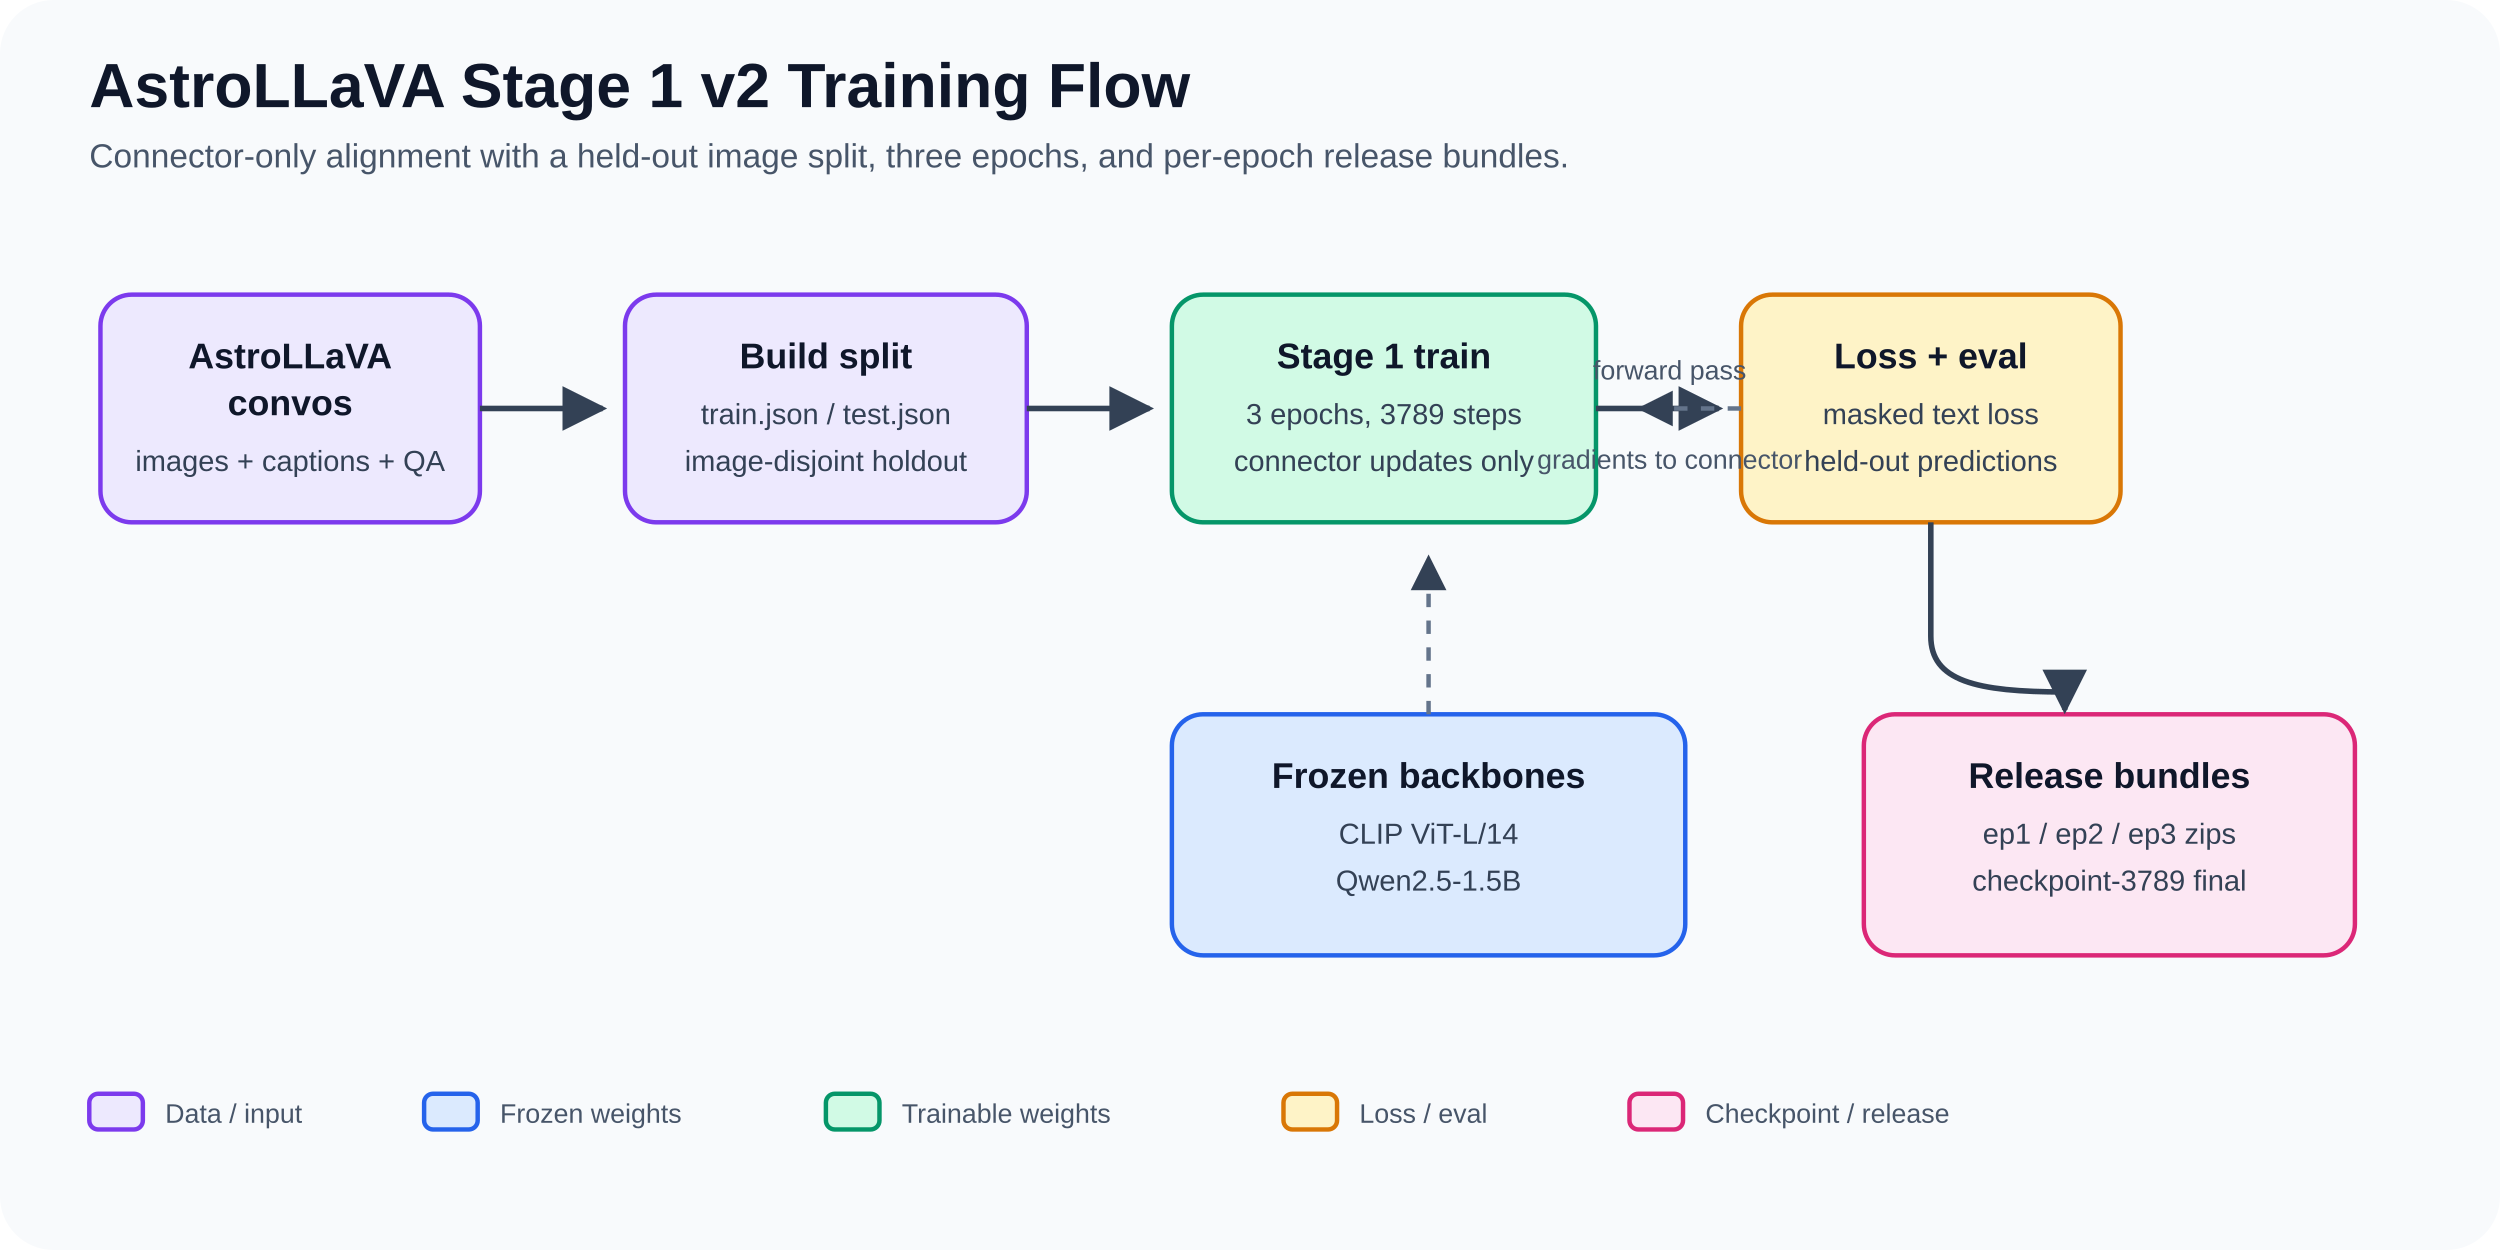
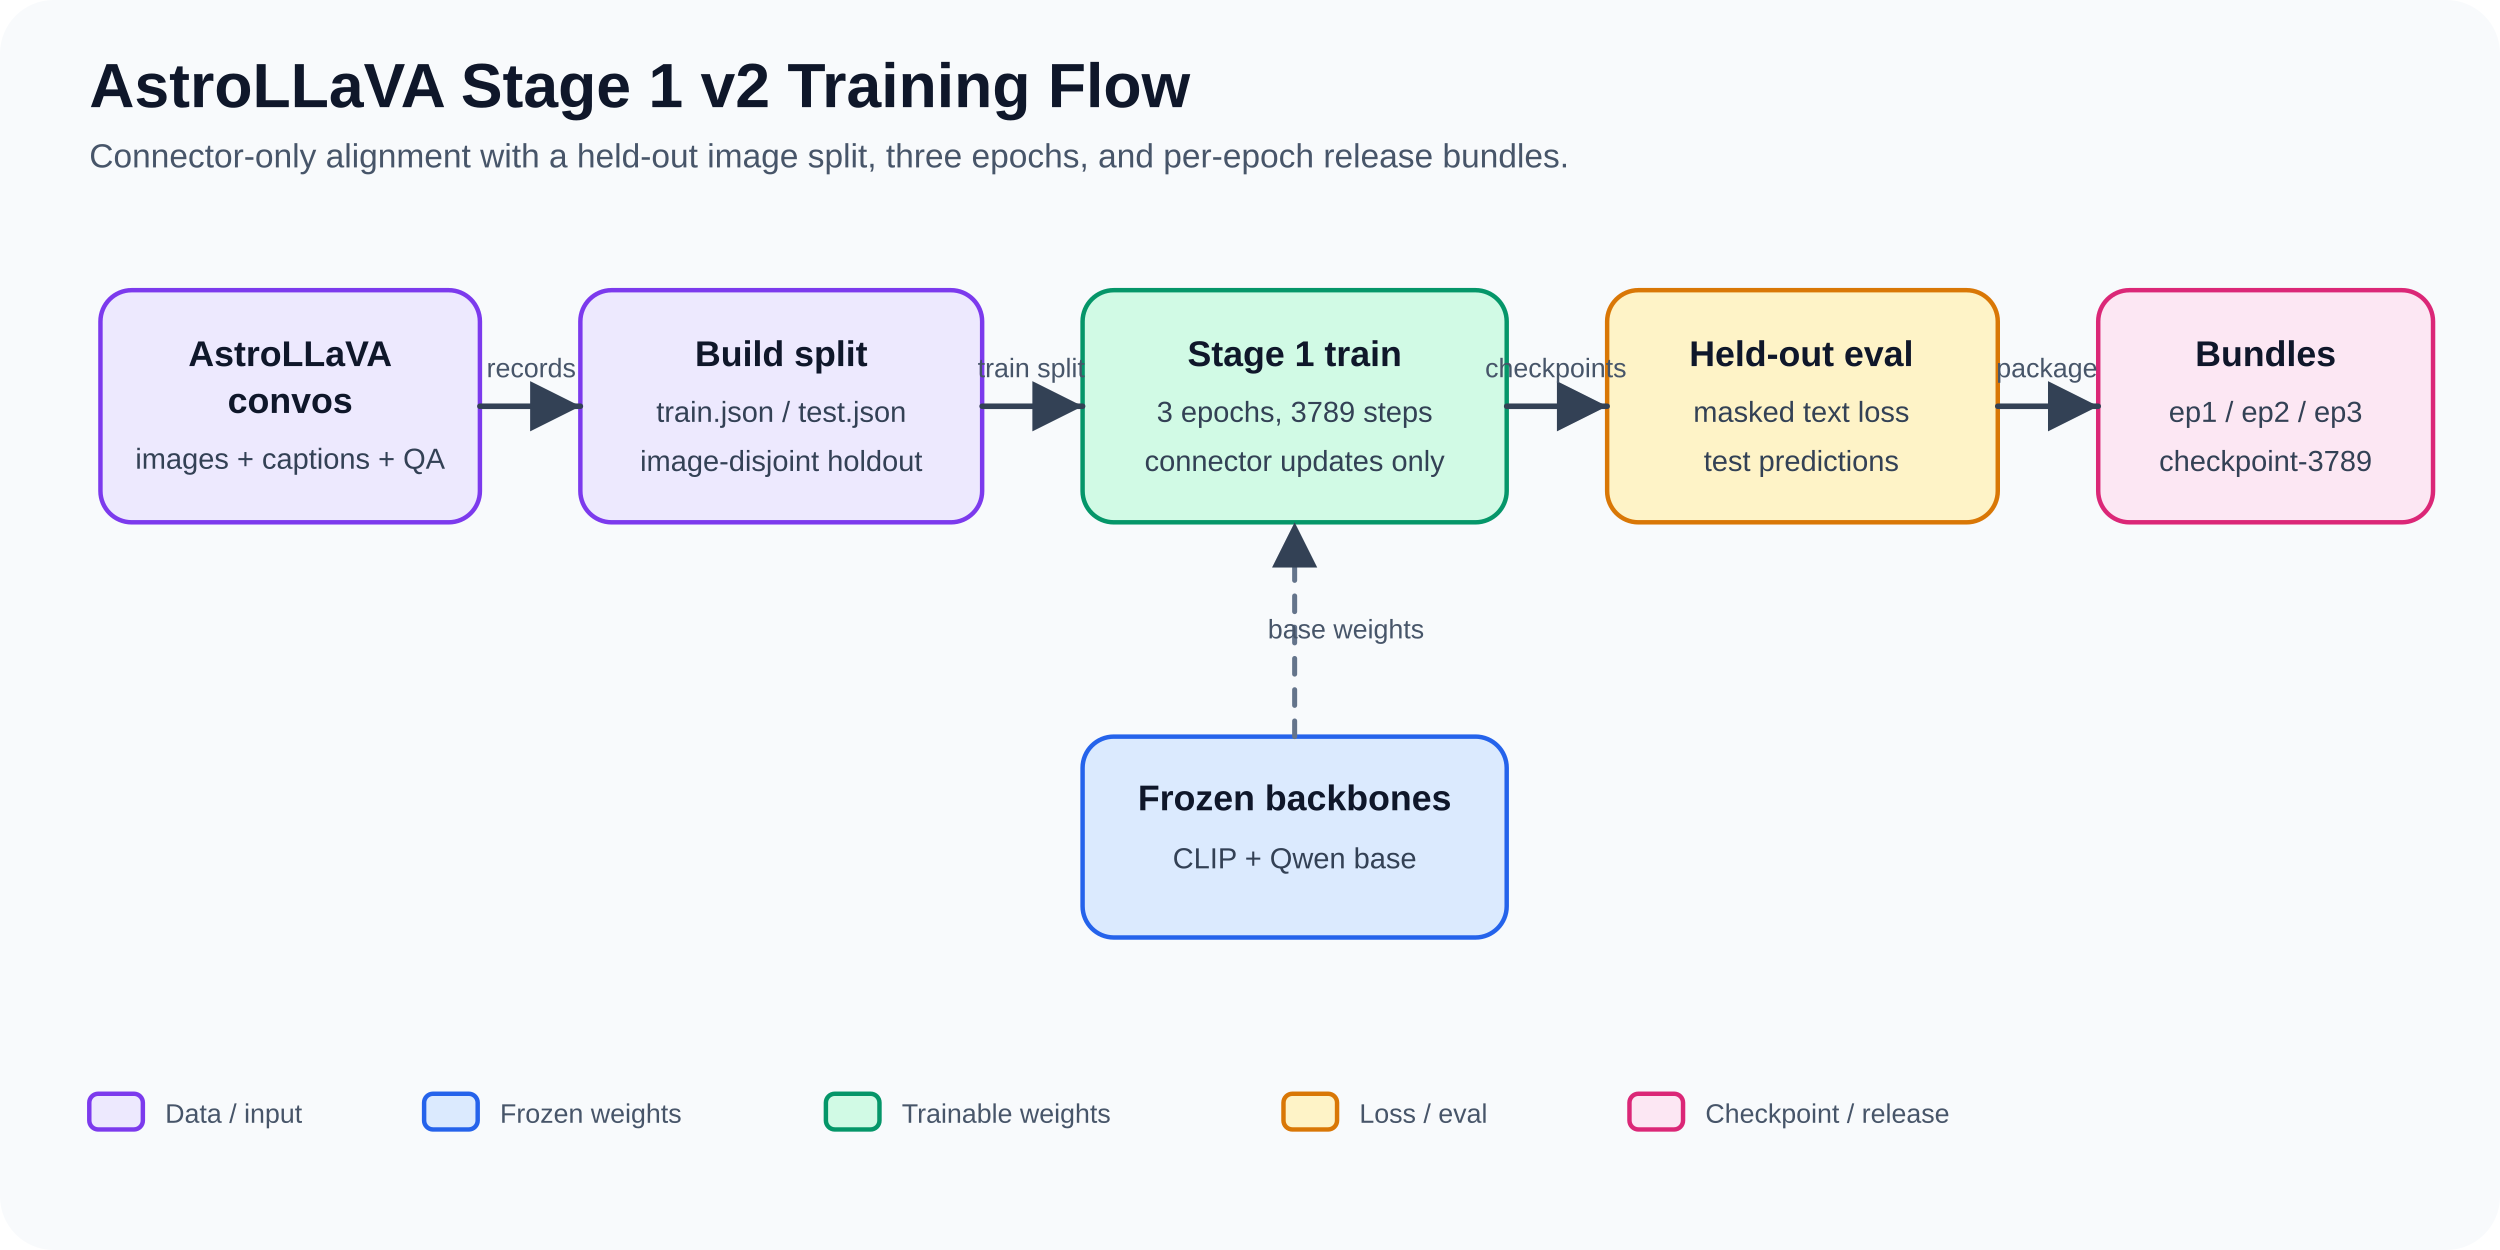
<svg xmlns="http://www.w3.org/2000/svg" width="1120" height="560" viewBox="0 0 1120 560" role="img" aria-labelledby="title desc">
  <defs>
-     <marker id="arrow" viewBox="0 0 10 10" refX="9" refY="5" markerWidth="8" markerHeight="8" orient="auto-start-reverse">
+     <marker id="arrow" viewBox="0 0 10 10" refX="10" refY="5" markerWidth="9" markerHeight="9" orient="auto-start-reverse">
      <path d="M 0 0 L 10 5 L 0 10 z" fill="#334155" />
    </marker>
    <style>
      .bg { fill: #f8fafc; }
      .title { fill: #0f172a; font: 700 28px Arial, sans-serif; }
      .subtitle { fill: #475569; font: 400 15px Arial, sans-serif; }
      .label { fill: #0f172a; font: 700 16px Arial, sans-serif; }
      .small { fill: #334155; font: 400 13px Arial, sans-serif; }
      .tiny { fill: #475569; font: 400 12px Arial, sans-serif; }
      .data { fill: #ede9fe; stroke: #7c3aed; stroke-width: 2; }
      .frozen { fill: #dbeafe; stroke: #2563eb; stroke-width: 2; }
      .trainable { fill: #d1fae5; stroke: #059669; stroke-width: 2; }
      .loss { fill: #fef3c7; stroke: #d97706; stroke-width: 2; }
      .checkpoint { fill: #fce7f3; stroke: #db2777; stroke-width: 2; }
-       .line { stroke: #334155; stroke-width: 2.5; fill: none; marker-end: url(#arrow); }
-       .soft-line { stroke: #64748b; stroke-width: 2; fill: none; marker-end: url(#arrow); stroke-dasharray: 6 6; }
+       .line { stroke: #334155; stroke-width: 2.5; fill: none; marker-end: url(#arrow); stroke-linecap: round; stroke-linejoin: round; }
+       .soft-line { stroke: #64748b; stroke-width: 2.25; fill: none; marker-end: url(#arrow); stroke-dasharray: 7 7; stroke-linecap: round; stroke-linejoin: round; }
    </style>
  </defs>
  <rect class="bg" width="1120" height="560" rx="24" />
  <text class="title" x="40" y="48">AstroLLaVA Stage 1 v2 Training Flow</text>
  <text class="subtitle" x="40" y="75">Connector-only alignment with a held-out image split, three epochs, and per-epoch release bundles.</text>
-   <rect class="data" x="45" y="132" width="170" height="102" rx="14" />
-   <text class="label" x="130" y="165" text-anchor="middle">AstroLLaVA</text>
-   <text class="label" x="130" y="186" text-anchor="middle">convos</text>
-   <text class="small" x="130" y="211" text-anchor="middle">images + captions + QA</text>
-   <rect class="data" x="280" y="132" width="180" height="102" rx="14" />
-   <text class="label" x="370" y="165" text-anchor="middle">Build split</text>
-   <text class="small" x="370" y="190" text-anchor="middle">train.json / test.json</text>
-   <text class="small" x="370" y="211" text-anchor="middle">image-disjoint holdout</text>
-   <rect class="trainable" x="525" y="132" width="190" height="102" rx="14" />
-   <text class="label" x="620" y="165" text-anchor="middle">Stage 1 train</text>
-   <text class="small" x="620" y="190" text-anchor="middle">3 epochs, 3789 steps</text>
-   <text class="small" x="620" y="211" text-anchor="middle">connector updates only</text>
-   <rect class="loss" x="780" y="132" width="170" height="102" rx="14" />
-   <text class="label" x="865" y="165" text-anchor="middle">Loss + eval</text>
-   <text class="small" x="865" y="190" text-anchor="middle">masked text loss</text>
-   <text class="small" x="865" y="211" text-anchor="middle">held-out predictions</text>
-   <rect class="checkpoint" x="835" y="320" width="220" height="108" rx="14" />
-   <text class="label" x="945" y="353" text-anchor="middle">Release bundles</text>
-   <text class="small" x="945" y="378" text-anchor="middle">ep1 / ep2 / ep3 zips</text>
-   <text class="small" x="945" y="399" text-anchor="middle">checkpoint-3789 final</text>
-   <rect class="frozen" x="525" y="320" width="230" height="108" rx="14" />
-   <text class="label" x="640" y="353" text-anchor="middle">Frozen backbones</text>
-   <text class="small" x="640" y="378" text-anchor="middle">CLIP ViT-L/14</text>
-   <text class="small" x="640" y="399" text-anchor="middle">Qwen2.5-1.5B</text>
-   <path class="line" d="M215 183 H270" />
-   <path class="line" d="M460 183 H515" />
-   <path class="line" d="M715 183 H770" />
-   <path class="line" d="M865 234 V285 C865 305 885 310 925 310 V318" />
-   <path class="soft-line" d="M640 320 V250" />
-   <path class="soft-line" d="M780 183 H735" />
-   <text class="tiny" x="748" y="170" text-anchor="middle">forward pass</text>
-   <text class="tiny" x="748" y="210" text-anchor="middle">gradients to connector</text>
+   <rect class="data" x="45" y="130" width="170" height="104" rx="14" />
+   <text class="label" x="130" y="164" text-anchor="middle">AstroLLaVA</text>
+   <text class="label" x="130" y="185" text-anchor="middle">convos</text>
+   <text class="small" x="130" y="210" text-anchor="middle">images + captions + QA</text>
+   <rect class="data" x="260" y="130" width="180" height="104" rx="14" />
+   <text class="label" x="350" y="164" text-anchor="middle">Build split</text>
+   <text class="small" x="350" y="189" text-anchor="middle">train.json / test.json</text>
+   <text class="small" x="350" y="211" text-anchor="middle">image-disjoint holdout</text>
+   <rect class="trainable" x="485" y="130" width="190" height="104" rx="14" />
+   <text class="label" x="580" y="164" text-anchor="middle">Stage 1 train</text>
+   <text class="small" x="580" y="189" text-anchor="middle">3 epochs, 3789 steps</text>
+   <text class="small" x="580" y="211" text-anchor="middle">connector updates only</text>
+   <rect class="loss" x="720" y="130" width="175" height="104" rx="14" />
+   <text class="label" x="807" y="164" text-anchor="middle">Held-out eval</text>
+   <text class="small" x="807" y="189" text-anchor="middle">masked text loss</text>
+   <text class="small" x="807" y="211" text-anchor="middle">test predictions</text>
+   <rect class="checkpoint" x="940" y="130" width="150" height="104" rx="14" />
+   <text class="label" x="1015" y="164" text-anchor="middle">Bundles</text>
+   <text class="small" x="1015" y="189" text-anchor="middle">ep1 / ep2 / ep3</text>
+   <text class="small" x="1015" y="211" text-anchor="middle">checkpoint-3789</text>
+   <rect class="frozen" x="485" y="330" width="190" height="90" rx="14" />
+   <text class="label" x="580" y="363" text-anchor="middle">Frozen backbones</text>
+   <text class="small" x="580" y="389" text-anchor="middle">CLIP + Qwen base</text>
+   <path class="line" d="M215 182 H260" />
+   <path class="line" d="M440 182 H485" />
+   <path class="line" d="M675 182 H720" />
+   <path class="line" d="M895 182 H940" />
+   <path class="soft-line" d="M580 330 V234" />
+   <text class="tiny" x="238" y="169" text-anchor="middle">records</text>
+   <text class="tiny" x="462" y="169" text-anchor="middle">train split</text>
+   <text class="tiny" x="697" y="169" text-anchor="middle">checkpoints</text>
+   <text class="tiny" x="917" y="169" text-anchor="middle">package</text>
+   <text class="tiny" x="603" y="286" text-anchor="middle">base weights</text>
  <g transform="translate(40,490)">
    <rect class="data" x="0" y="0" width="24" height="16" rx="4" />
    <text class="tiny" x="34" y="13">Data / input</text>
    <rect class="frozen" x="150" y="0" width="24" height="16" rx="4" />
    <text class="tiny" x="184" y="13">Frozen weights</text>
    <rect class="trainable" x="330" y="0" width="24" height="16" rx="4" />
    <text class="tiny" x="364" y="13">Trainable weights</text>
    <rect class="loss" x="535" y="0" width="24" height="16" rx="4" />
    <text class="tiny" x="569" y="13">Loss / eval</text>
    <rect class="checkpoint" x="690" y="0" width="24" height="16" rx="4" />
    <text class="tiny" x="724" y="13">Checkpoint / release</text>
  </g>
</svg>
